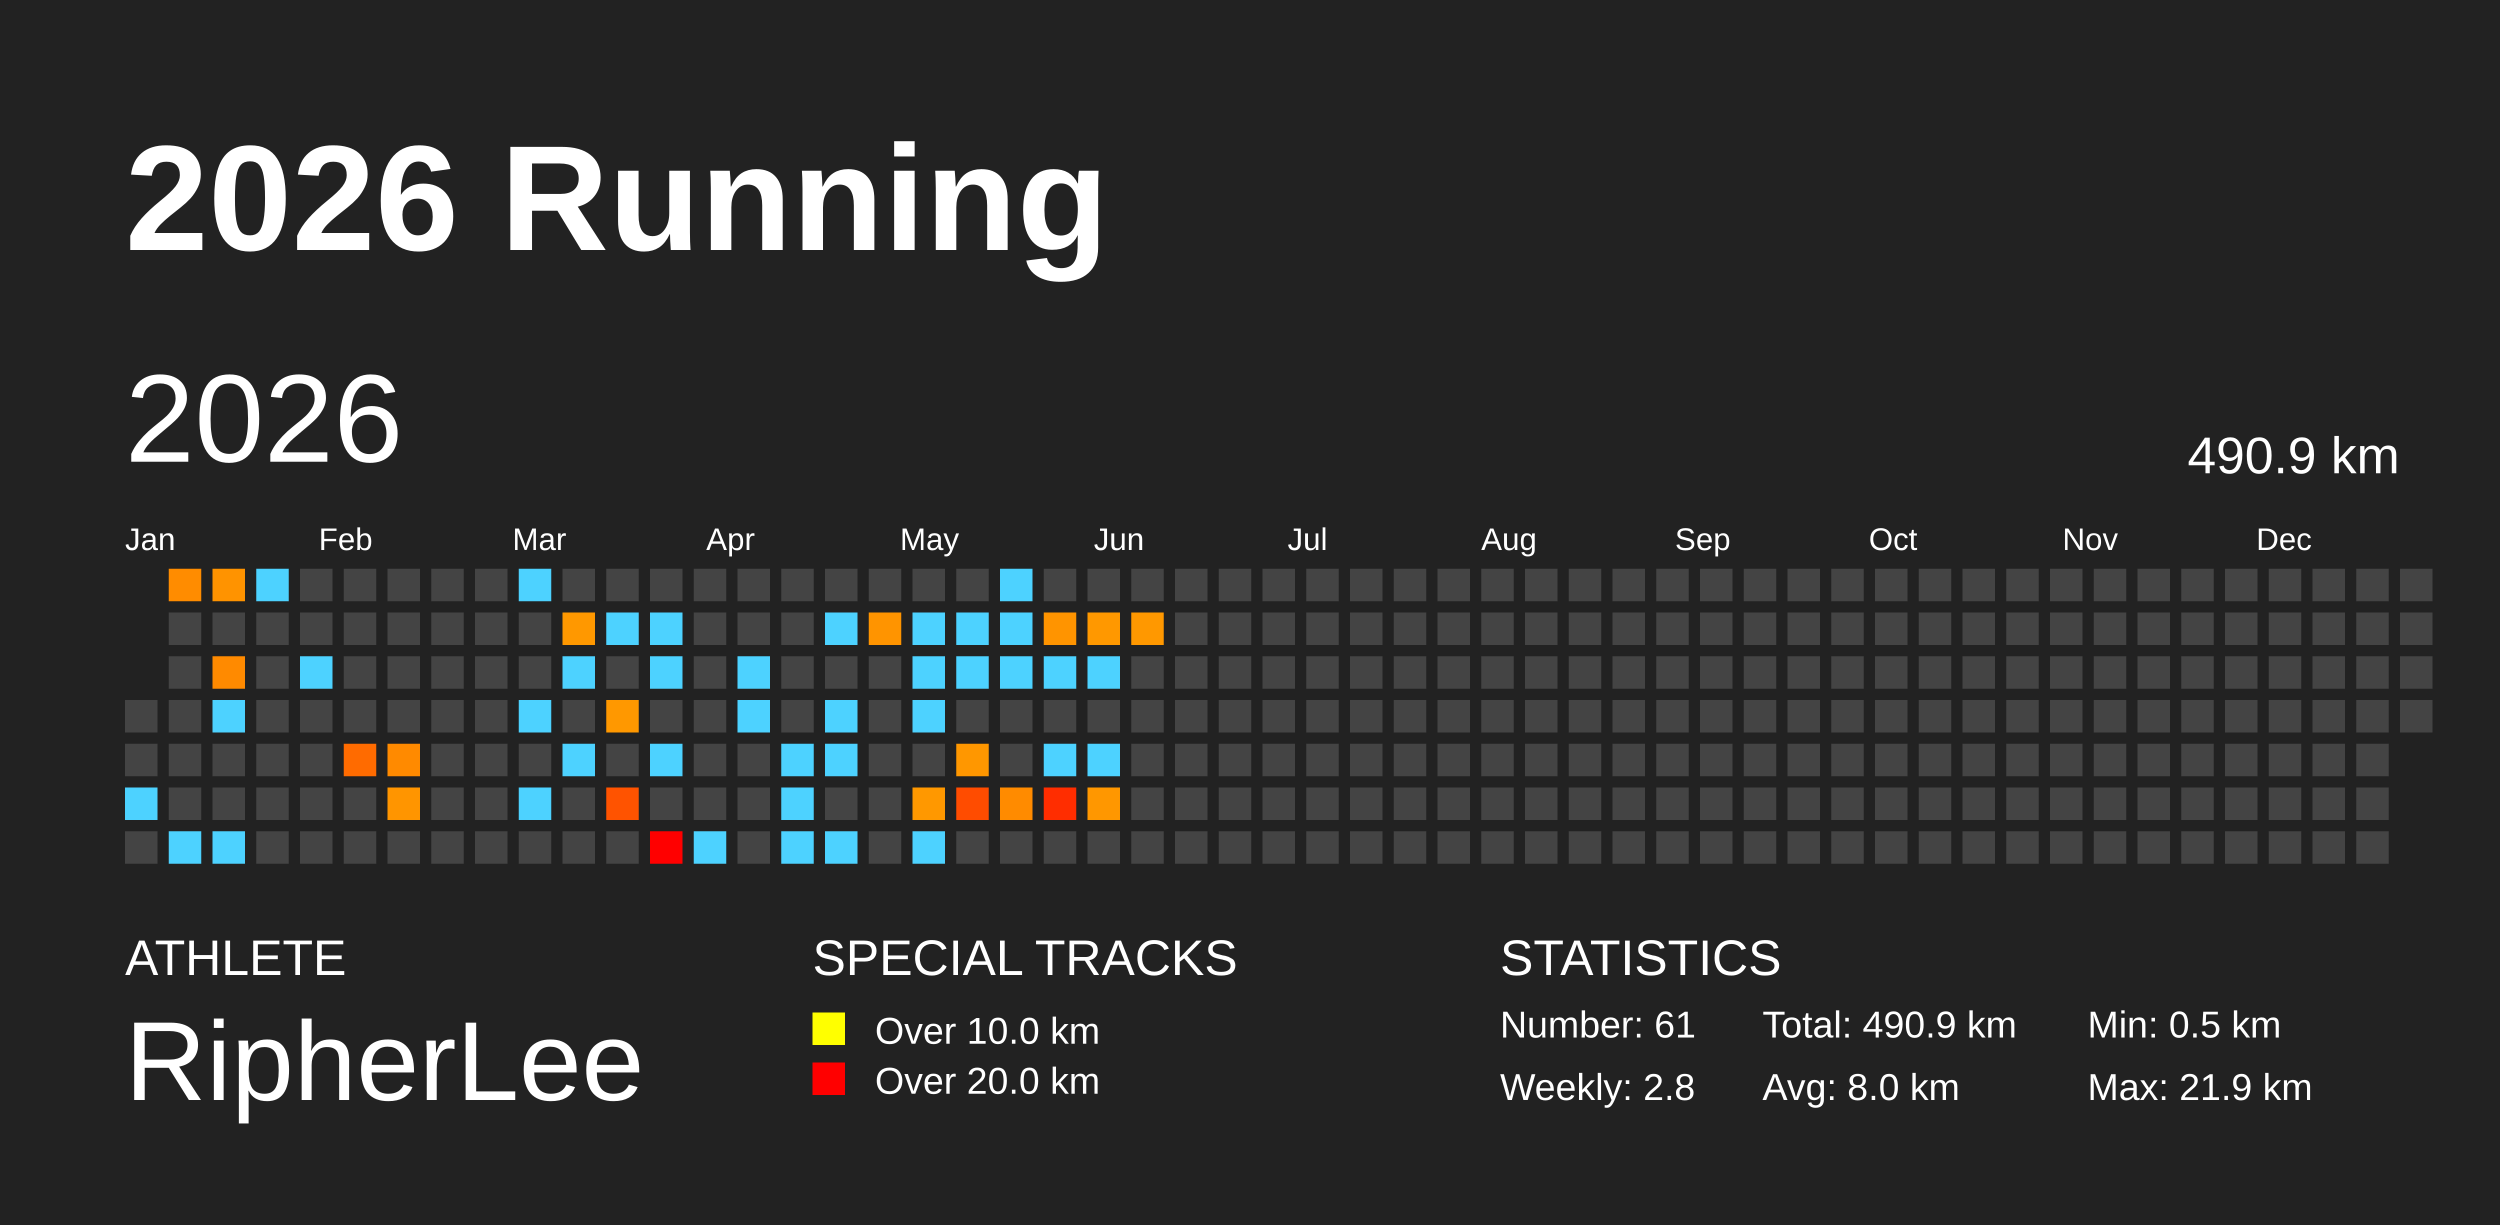
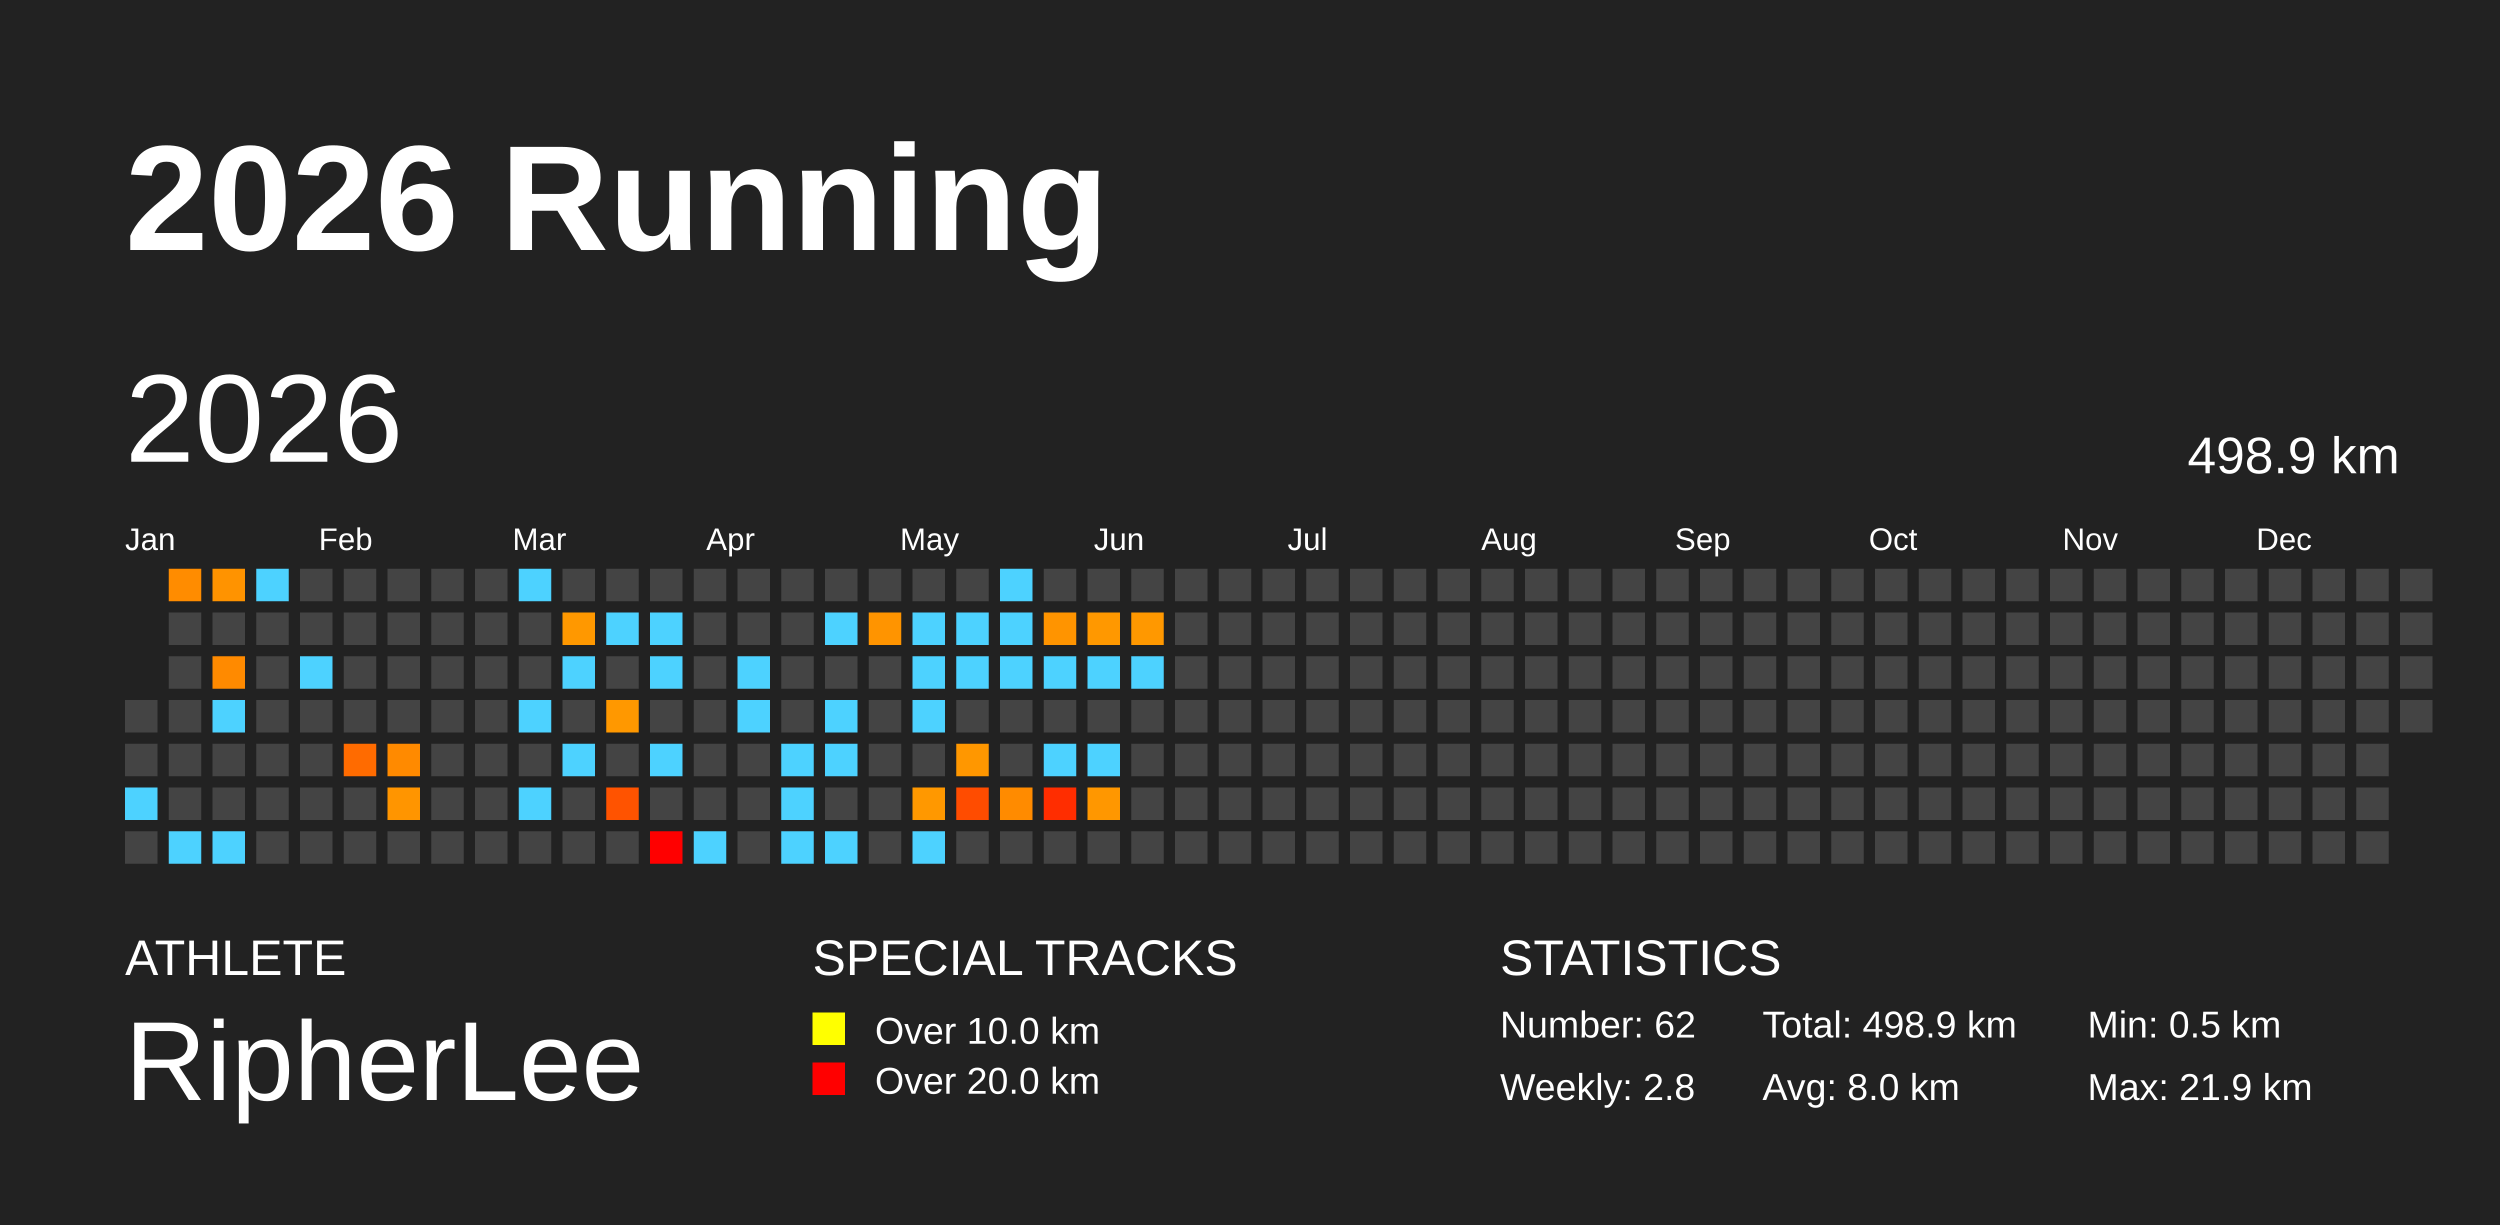
<svg xmlns="http://www.w3.org/2000/svg" baseProfile="full" height="98mm" version="1.1" viewBox="0,0,200,98" width="200mm">
  <defs />
  <rect fill="#222222" height="98" width="200" x="0" y="0" />
  <text fill="#FFFFFF" style="font-size:12px; font-family:Arial; font-weight:bold;" x="10" y="20">2026 Running</text>
  <text fill="#FFFFFF" style="font-size:4px; font-family:Arial" x="10" y="78">ATHLETE</text>
  <text fill="#FFFFFF" style="font-size:9px; font-family:Arial" x="10" y="88">RipherLee</text>
  <text fill="#FFFFFF" style="font-size:4px; font-family:Arial" x="65" y="78">SPECIAL TRACKS</text>
  <rect fill="yellow" height="2.6" width="2.6" x="65" y="81" />
  <text fill="#FFFFFF" style="font-size:3px; font-family:Arial" x="70" y="83.5">Over 10.0 km</text>
  <rect fill="red" height="2.6" width="2.6" x="65" y="85" />
  <text fill="#FFFFFF" style="font-size:3px; font-family:Arial" x="70" y="87.5">Over 20.0 km</text>
  <text fill="#FFFFFF" style="font-size:4px; font-family:Arial" x="120" y="78">STATISTICS</text>
-   <text fill="#FFFFFF" style="font-size:3px; font-family:Arial" x="120" y="83">Number: 61</text>
+   <text fill="#FFFFFF" style="font-size:3px; font-family:Arial" x="120" y="83">Number: 62</text>
  <text fill="#FFFFFF" style="font-size:3px; font-family:Arial" x="120" y="88">Weekly: 2.8</text>
-   <text fill="#FFFFFF" style="font-size:3px; font-family:Arial" x="141" y="83">Total: 490.9 km</text>
+   <text fill="#FFFFFF" style="font-size:3px; font-family:Arial" x="141" y="83">Total: 498.9 km</text>
  <text fill="#FFFFFF" style="font-size:3px; font-family:Arial" x="141" y="88">Avg: 8.0 km</text>
  <text fill="#FFFFFF" style="font-size:3px; font-family:Arial" x="167" y="83">Min: 0.5 km</text>
  <text fill="#FFFFFF" style="font-size:3px; font-family:Arial" x="167" y="88">Max: 21.9 km</text>
  <text dominant-baseline="hanging" fill="#FFFFFF" style="font-size:10.0px; font-family:Arial;" x="10" y="30">2026</text>
-   <text dominant-baseline="hanging" fill="#FFFFFF" style="font-size:4.125px; font-family:Arial;" x="175" y="35">490.9 km</text>
+   <text dominant-baseline="hanging" fill="#FFFFFF" style="font-size:4.125px; font-family:Arial;" x="175" y="35">498.9 km</text>
  <text fill="#FFFFFF" style="font-size:2.5px; font-family:Arial" x="10.0" y="44">Jan</text>
  <text fill="#FFFFFF" style="font-size:2.5px; font-family:Arial" x="25.5" y="44">Feb</text>
  <text fill="#FFFFFF" style="font-size:2.5px; font-family:Arial" x="41.0" y="44">Mar</text>
  <text fill="#FFFFFF" style="font-size:2.5px; font-family:Arial" x="56.5" y="44">Apr</text>
  <text fill="#FFFFFF" style="font-size:2.5px; font-family:Arial" x="72.0" y="44">May</text>
  <text fill="#FFFFFF" style="font-size:2.5px; font-family:Arial" x="87.5" y="44">Jun</text>
  <text fill="#FFFFFF" style="font-size:2.5px; font-family:Arial" x="103.0" y="44">Jul</text>
  <text fill="#FFFFFF" style="font-size:2.5px; font-family:Arial" x="118.5" y="44">Aug</text>
  <text fill="#FFFFFF" style="font-size:2.5px; font-family:Arial" x="134.0" y="44">Sep</text>
  <text fill="#FFFFFF" style="font-size:2.5px; font-family:Arial" x="149.5" y="44">Oct</text>
  <text fill="#FFFFFF" style="font-size:2.5px; font-family:Arial" x="165.0" y="44">Nov</text>
  <text fill="#FFFFFF" style="font-size:2.5px; font-family:Arial" x="180.5" y="44">Dec</text>
  <rect fill="#444444" height="2.6" width="2.6" x="10.0" y="56.0" />
  <rect fill="#444444" height="2.6" width="2.6" x="10.0" y="59.5" />
  <rect fill="#4dd2ff" height="2.6" width="2.6" x="10.0" y="63.0" />
  <rect fill="#444444" height="2.6" width="2.6" x="10.0" y="66.5" />
  <rect fill="#ff8c00" height="2.6" width="2.6" x="13.5" y="45.5" />
  <rect fill="#444444" height="2.6" width="2.6" x="13.5" y="49.0" />
  <rect fill="#444444" height="2.6" width="2.6" x="13.5" y="52.5" />
  <rect fill="#444444" height="2.6" width="2.6" x="13.5" y="56.0" />
  <rect fill="#444444" height="2.6" width="2.6" x="13.5" y="59.5" />
  <rect fill="#444444" height="2.6" width="2.6" x="13.5" y="63.0" />
  <rect fill="#4dd2ff" height="2.6" width="2.6" x="13.5" y="66.5" />
  <rect fill="#ff9300" height="2.6" width="2.6" x="17.0" y="45.5" />
  <rect fill="#444444" height="2.6" width="2.6" x="17.0" y="49.0" />
  <rect fill="#ff8a00" height="2.6" width="2.6" x="17.0" y="52.5" />
  <rect fill="#4dd2ff" height="2.6" width="2.6" x="17.0" y="56.0" />
  <rect fill="#444444" height="2.6" width="2.6" x="17.0" y="59.5" />
  <rect fill="#444444" height="2.6" width="2.6" x="17.0" y="63.0" />
  <rect fill="#4dd2ff" height="2.6" width="2.6" x="17.0" y="66.5" />
  <rect fill="#4dd2ff" height="2.6" width="2.6" x="20.5" y="45.5" />
  <rect fill="#444444" height="2.6" width="2.6" x="20.5" y="49.0" />
  <rect fill="#444444" height="2.6" width="2.6" x="20.5" y="52.5" />
  <rect fill="#444444" height="2.6" width="2.6" x="20.5" y="56.0" />
  <rect fill="#444444" height="2.6" width="2.6" x="20.5" y="59.5" />
  <rect fill="#444444" height="2.6" width="2.6" x="20.5" y="63.0" />
  <rect fill="#444444" height="2.6" width="2.6" x="20.5" y="66.5" />
  <rect fill="#444444" height="2.6" width="2.6" x="24.0" y="45.5" />
  <rect fill="#444444" height="2.6" width="2.6" x="24.0" y="49.0" />
  <rect fill="#4dd2ff" height="2.6" width="2.6" x="24.0" y="52.5" />
  <rect fill="#444444" height="2.6" width="2.6" x="24.0" y="56.0" />
  <rect fill="#444444" height="2.6" width="2.6" x="24.0" y="59.5" />
  <rect fill="#444444" height="2.6" width="2.6" x="24.0" y="63.0" />
  <rect fill="#444444" height="2.6" width="2.6" x="24.0" y="66.5" />
  <rect fill="#444444" height="2.6" width="2.6" x="27.5" y="45.5" />
  <rect fill="#444444" height="2.6" width="2.6" x="27.5" y="49.0" />
  <rect fill="#444444" height="2.6" width="2.6" x="27.5" y="52.5" />
  <rect fill="#444444" height="2.6" width="2.6" x="27.5" y="56.0" />
  <rect fill="#ff6b00" height="2.6" width="2.6" x="27.5" y="59.5" />
  <rect fill="#444444" height="2.6" width="2.6" x="27.5" y="63.0" />
  <rect fill="#444444" height="2.6" width="2.6" x="27.5" y="66.5" />
  <rect fill="#444444" height="2.6" width="2.6" x="31.0" y="45.5" />
  <rect fill="#444444" height="2.6" width="2.6" x="31.0" y="49.0" />
  <rect fill="#444444" height="2.6" width="2.6" x="31.0" y="52.5" />
  <rect fill="#444444" height="2.6" width="2.6" x="31.0" y="56.0" />
  <rect fill="#ff8a00" height="2.6" width="2.6" x="31.0" y="59.5" />
  <rect fill="#ff9500" height="2.6" width="2.6" x="31.0" y="63.0" />
  <rect fill="#444444" height="2.6" width="2.6" x="31.0" y="66.5" />
  <rect fill="#444444" height="2.6" width="2.6" x="34.5" y="45.5" />
  <rect fill="#444444" height="2.6" width="2.6" x="34.5" y="49.0" />
  <rect fill="#444444" height="2.6" width="2.6" x="34.5" y="52.5" />
  <rect fill="#444444" height="2.6" width="2.6" x="34.5" y="56.0" />
  <rect fill="#444444" height="2.6" width="2.6" x="34.5" y="59.5" />
  <rect fill="#444444" height="2.6" width="2.6" x="34.5" y="63.0" />
  <rect fill="#444444" height="2.6" width="2.6" x="34.5" y="66.5" />
  <rect fill="#444444" height="2.6" width="2.6" x="38.0" y="45.5" />
  <rect fill="#444444" height="2.6" width="2.6" x="38.0" y="49.0" />
  <rect fill="#444444" height="2.6" width="2.6" x="38.0" y="52.5" />
  <rect fill="#444444" height="2.6" width="2.6" x="38.0" y="56.0" />
  <rect fill="#444444" height="2.6" width="2.6" x="38.0" y="59.5" />
  <rect fill="#444444" height="2.6" width="2.6" x="38.0" y="63.0" />
  <rect fill="#444444" height="2.6" width="2.6" x="38.0" y="66.5" />
  <rect fill="#4dd2ff" height="2.6" width="2.6" x="41.5" y="45.5" />
  <rect fill="#444444" height="2.6" width="2.6" x="41.5" y="49.0" />
  <rect fill="#444444" height="2.6" width="2.6" x="41.5" y="52.5" />
  <rect fill="#4dd2ff" height="2.6" width="2.6" x="41.5" y="56.0" />
  <rect fill="#444444" height="2.6" width="2.6" x="41.5" y="59.5" />
  <rect fill="#4dd2ff" height="2.6" width="2.6" x="41.5" y="63.0" />
  <rect fill="#444444" height="2.6" width="2.6" x="41.5" y="66.5" />
  <rect fill="#444444" height="2.6" width="2.6" x="45.0" y="45.5" />
  <rect fill="#ff9800" height="2.6" width="2.6" x="45.0" y="49.0" />
  <rect fill="#4dd2ff" height="2.6" width="2.6" x="45.0" y="52.5" />
  <rect fill="#444444" height="2.6" width="2.6" x="45.0" y="56.0" />
  <rect fill="#4dd2ff" height="2.6" width="2.6" x="45.0" y="59.5" />
  <rect fill="#444444" height="2.6" width="2.6" x="45.0" y="63.0" />
  <rect fill="#444444" height="2.6" width="2.6" x="45.0" y="66.5" />
  <rect fill="#444444" height="2.6" width="2.6" x="48.5" y="45.5" />
  <rect fill="#4dd2ff" height="2.6" width="2.6" x="48.5" y="49.0" />
  <rect fill="#444444" height="2.6" width="2.6" x="48.5" y="52.5" />
  <rect fill="#ff9800" height="2.6" width="2.6" x="48.5" y="56.0" />
  <rect fill="#444444" height="2.6" width="2.6" x="48.5" y="59.5" />
  <rect fill="#ff5300" height="2.6" width="2.6" x="48.5" y="63.0" />
  <rect fill="#444444" height="2.6" width="2.6" x="48.5" y="66.5" />
  <rect fill="#444444" height="2.6" width="2.6" x="52.0" y="45.5" />
  <rect fill="#4dd2ff" height="2.6" width="2.6" x="52.0" y="49.0" />
  <rect fill="#4dd2ff" height="2.6" width="2.6" x="52.0" y="52.5" />
  <rect fill="#444444" height="2.6" width="2.6" x="52.0" y="56.0" />
  <rect fill="#4dd2ff" height="2.6" width="2.6" x="52.0" y="59.5" />
  <rect fill="#444444" height="2.6" width="2.6" x="52.0" y="63.0" />
  <rect fill="red" height="2.6" width="2.6" x="52.0" y="66.5" />
  <rect fill="#444444" height="2.6" width="2.6" x="55.5" y="45.5" />
  <rect fill="#444444" height="2.6" width="2.6" x="55.5" y="49.0" />
  <rect fill="#444444" height="2.6" width="2.6" x="55.5" y="52.5" />
  <rect fill="#444444" height="2.6" width="2.6" x="55.5" y="56.0" />
  <rect fill="#444444" height="2.6" width="2.6" x="55.5" y="59.5" />
  <rect fill="#444444" height="2.6" width="2.6" x="55.5" y="63.0" />
  <rect fill="#4dd2ff" height="2.6" width="2.6" x="55.5" y="66.5" />
  <rect fill="#444444" height="2.6" width="2.6" x="59.0" y="45.5" />
  <rect fill="#444444" height="2.6" width="2.6" x="59.0" y="49.0" />
  <rect fill="#4dd2ff" height="2.6" width="2.6" x="59.0" y="52.5" />
  <rect fill="#4dd2ff" height="2.6" width="2.6" x="59.0" y="56.0" />
  <rect fill="#444444" height="2.6" width="2.6" x="59.0" y="59.5" />
  <rect fill="#444444" height="2.6" width="2.6" x="59.0" y="63.0" />
  <rect fill="#444444" height="2.6" width="2.6" x="59.0" y="66.5" />
  <rect fill="#444444" height="2.6" width="2.6" x="62.5" y="45.5" />
  <rect fill="#444444" height="2.6" width="2.6" x="62.5" y="49.0" />
  <rect fill="#444444" height="2.6" width="2.6" x="62.5" y="52.5" />
  <rect fill="#444444" height="2.6" width="2.6" x="62.5" y="56.0" />
  <rect fill="#4dd2ff" height="2.6" width="2.6" x="62.5" y="59.5" />
  <rect fill="#4dd2ff" height="2.6" width="2.6" x="62.5" y="63.0" />
  <rect fill="#4dd2ff" height="2.6" width="2.6" x="62.5" y="66.5" />
  <rect fill="#444444" height="2.6" width="2.6" x="66.0" y="45.5" />
  <rect fill="#4dd2ff" height="2.6" width="2.6" x="66.0" y="49.0" />
  <rect fill="#444444" height="2.6" width="2.6" x="66.0" y="52.5" />
  <rect fill="#4dd2ff" height="2.6" width="2.6" x="66.0" y="56.0" />
  <rect fill="#4dd2ff" height="2.6" width="2.6" x="66.0" y="59.5" />
  <rect fill="#444444" height="2.6" width="2.6" x="66.0" y="63.0" />
  <rect fill="#4dd2ff" height="2.6" width="2.6" x="66.0" y="66.5" />
  <rect fill="#444444" height="2.6" width="2.6" x="69.5" y="45.5" />
  <rect fill="#ff9400" height="2.6" width="2.6" x="69.5" y="49.0" />
  <rect fill="#444444" height="2.6" width="2.6" x="69.5" y="52.5" />
  <rect fill="#444444" height="2.6" width="2.6" x="69.5" y="56.0" />
  <rect fill="#444444" height="2.6" width="2.6" x="69.5" y="59.5" />
  <rect fill="#444444" height="2.6" width="2.6" x="69.5" y="63.0" />
  <rect fill="#444444" height="2.6" width="2.6" x="69.5" y="66.5" />
  <rect fill="#444444" height="2.6" width="2.6" x="73.0" y="45.5" />
  <rect fill="#4dd2ff" height="2.6" width="2.6" x="73.0" y="49.0" />
  <rect fill="#4dd2ff" height="2.6" width="2.6" x="73.0" y="52.5" />
  <rect fill="#4dd2ff" height="2.6" width="2.6" x="73.0" y="56.0" />
  <rect fill="#444444" height="2.6" width="2.6" x="73.0" y="59.5" />
  <rect fill="#ff9800" height="2.6" width="2.6" x="73.0" y="63.0" />
  <rect fill="#4dd2ff" height="2.6" width="2.6" x="73.0" y="66.5" />
  <rect fill="#444444" height="2.6" width="2.6" x="76.5" y="45.5" />
  <rect fill="#4dd2ff" height="2.6" width="2.6" x="76.5" y="49.0" />
  <rect fill="#4dd2ff" height="2.6" width="2.6" x="76.5" y="52.5" />
  <rect fill="#444444" height="2.6" width="2.6" x="76.5" y="56.0" />
  <rect fill="#ff9700" height="2.6" width="2.6" x="76.5" y="59.5" />
  <rect fill="#ff4c00" height="2.6" width="2.6" x="76.5" y="63.0" />
  <rect fill="#444444" height="2.6" width="2.6" x="76.5" y="66.5" />
  <rect fill="#4dd2ff" height="2.6" width="2.6" x="80.0" y="45.5" />
  <rect fill="#4dd2ff" height="2.6" width="2.6" x="80.0" y="49.0" />
  <rect fill="#4dd2ff" height="2.6" width="2.6" x="80.0" y="52.5" />
  <rect fill="#444444" height="2.6" width="2.6" x="80.0" y="56.0" />
  <rect fill="#444444" height="2.6" width="2.6" x="80.0" y="59.5" />
  <rect fill="#ff8b00" height="2.6" width="2.6" x="80.0" y="63.0" />
  <rect fill="#444444" height="2.6" width="2.6" x="80.0" y="66.5" />
  <rect fill="#444444" height="2.6" width="2.6" x="83.5" y="45.5" />
  <rect fill="#ff9400" height="2.6" width="2.6" x="83.5" y="49.0" />
  <rect fill="#4dd2ff" height="2.6" width="2.6" x="83.5" y="52.5" />
  <rect fill="#444444" height="2.6" width="2.6" x="83.5" y="56.0" />
  <rect fill="#4dd2ff" height="2.6" width="2.6" x="83.5" y="59.5" />
  <rect fill="#ff2d00" height="2.6" width="2.6" x="83.5" y="63.0" />
  <rect fill="#444444" height="2.6" width="2.6" x="83.5" y="66.5" />
  <rect fill="#444444" height="2.6" width="2.6" x="87.0" y="45.5" />
  <rect fill="#ff9800" height="2.6" width="2.6" x="87.0" y="49.0" />
  <rect fill="#4dd2ff" height="2.6" width="2.6" x="87.0" y="52.5" />
  <rect fill="#444444" height="2.6" width="2.6" x="87.0" y="56.0" />
  <rect fill="#4dd2ff" height="2.6" width="2.6" x="87.0" y="59.5" />
  <rect fill="#ff9700" height="2.6" width="2.6" x="87.0" y="63.0" />
  <rect fill="#444444" height="2.6" width="2.6" x="87.0" y="66.5" />
  <rect fill="#444444" height="2.6" width="2.6" x="90.5" y="45.5" />
  <rect fill="#ff9800" height="2.6" width="2.6" x="90.5" y="49.0" />
-   <rect fill="#444444" height="2.6" width="2.6" x="90.5" y="52.5" />
+   <rect fill="#4dd2ff" height="2.6" width="2.6" x="90.5" y="52.5" />
  <rect fill="#444444" height="2.6" width="2.6" x="90.5" y="56.0" />
  <rect fill="#444444" height="2.6" width="2.6" x="90.5" y="59.5" />
  <rect fill="#444444" height="2.6" width="2.6" x="90.5" y="63.0" />
  <rect fill="#444444" height="2.6" width="2.6" x="90.5" y="66.5" />
  <rect fill="#444444" height="2.6" width="2.6" x="94.0" y="45.5" />
  <rect fill="#444444" height="2.6" width="2.6" x="94.0" y="49.0" />
  <rect fill="#444444" height="2.6" width="2.6" x="94.0" y="52.5" />
  <rect fill="#444444" height="2.6" width="2.6" x="94.0" y="56.0" />
  <rect fill="#444444" height="2.6" width="2.6" x="94.0" y="59.5" />
  <rect fill="#444444" height="2.6" width="2.6" x="94.0" y="63.0" />
  <rect fill="#444444" height="2.6" width="2.6" x="94.0" y="66.5" />
  <rect fill="#444444" height="2.6" width="2.6" x="97.5" y="45.5" />
  <rect fill="#444444" height="2.6" width="2.6" x="97.5" y="49.0" />
  <rect fill="#444444" height="2.6" width="2.6" x="97.5" y="52.5" />
  <rect fill="#444444" height="2.6" width="2.6" x="97.5" y="56.0" />
  <rect fill="#444444" height="2.6" width="2.6" x="97.5" y="59.5" />
  <rect fill="#444444" height="2.6" width="2.6" x="97.5" y="63.0" />
  <rect fill="#444444" height="2.6" width="2.6" x="97.5" y="66.5" />
  <rect fill="#444444" height="2.6" width="2.6" x="101.0" y="45.5" />
  <rect fill="#444444" height="2.6" width="2.6" x="101.0" y="49.0" />
  <rect fill="#444444" height="2.6" width="2.6" x="101.0" y="52.5" />
  <rect fill="#444444" height="2.6" width="2.6" x="101.0" y="56.0" />
  <rect fill="#444444" height="2.6" width="2.6" x="101.0" y="59.5" />
  <rect fill="#444444" height="2.6" width="2.6" x="101.0" y="63.0" />
  <rect fill="#444444" height="2.6" width="2.6" x="101.0" y="66.5" />
  <rect fill="#444444" height="2.6" width="2.6" x="104.5" y="45.5" />
  <rect fill="#444444" height="2.6" width="2.6" x="104.5" y="49.0" />
  <rect fill="#444444" height="2.6" width="2.6" x="104.5" y="52.5" />
  <rect fill="#444444" height="2.6" width="2.6" x="104.5" y="56.0" />
  <rect fill="#444444" height="2.6" width="2.6" x="104.5" y="59.5" />
  <rect fill="#444444" height="2.6" width="2.6" x="104.5" y="63.0" />
  <rect fill="#444444" height="2.6" width="2.6" x="104.5" y="66.5" />
  <rect fill="#444444" height="2.6" width="2.6" x="108.0" y="45.5" />
  <rect fill="#444444" height="2.6" width="2.6" x="108.0" y="49.0" />
  <rect fill="#444444" height="2.6" width="2.6" x="108.0" y="52.5" />
  <rect fill="#444444" height="2.6" width="2.6" x="108.0" y="56.0" />
  <rect fill="#444444" height="2.6" width="2.6" x="108.0" y="59.5" />
  <rect fill="#444444" height="2.6" width="2.6" x="108.0" y="63.0" />
  <rect fill="#444444" height="2.6" width="2.6" x="108.0" y="66.5" />
  <rect fill="#444444" height="2.6" width="2.6" x="111.5" y="45.5" />
  <rect fill="#444444" height="2.6" width="2.6" x="111.5" y="49.0" />
  <rect fill="#444444" height="2.6" width="2.6" x="111.5" y="52.5" />
  <rect fill="#444444" height="2.6" width="2.6" x="111.5" y="56.0" />
  <rect fill="#444444" height="2.6" width="2.6" x="111.5" y="59.5" />
  <rect fill="#444444" height="2.6" width="2.6" x="111.5" y="63.0" />
  <rect fill="#444444" height="2.6" width="2.6" x="111.5" y="66.5" />
  <rect fill="#444444" height="2.6" width="2.6" x="115.0" y="45.5" />
  <rect fill="#444444" height="2.6" width="2.6" x="115.0" y="49.0" />
  <rect fill="#444444" height="2.6" width="2.6" x="115.0" y="52.5" />
  <rect fill="#444444" height="2.6" width="2.6" x="115.0" y="56.0" />
  <rect fill="#444444" height="2.6" width="2.6" x="115.0" y="59.5" />
  <rect fill="#444444" height="2.6" width="2.6" x="115.0" y="63.0" />
  <rect fill="#444444" height="2.6" width="2.6" x="115.0" y="66.5" />
  <rect fill="#444444" height="2.6" width="2.6" x="118.5" y="45.5" />
  <rect fill="#444444" height="2.6" width="2.6" x="118.5" y="49.0" />
  <rect fill="#444444" height="2.6" width="2.6" x="118.5" y="52.5" />
  <rect fill="#444444" height="2.6" width="2.6" x="118.5" y="56.0" />
  <rect fill="#444444" height="2.6" width="2.6" x="118.5" y="59.5" />
  <rect fill="#444444" height="2.6" width="2.6" x="118.5" y="63.0" />
  <rect fill="#444444" height="2.6" width="2.6" x="118.5" y="66.5" />
  <rect fill="#444444" height="2.6" width="2.6" x="122.0" y="45.5" />
  <rect fill="#444444" height="2.6" width="2.6" x="122.0" y="49.0" />
  <rect fill="#444444" height="2.6" width="2.6" x="122.0" y="52.5" />
  <rect fill="#444444" height="2.6" width="2.6" x="122.0" y="56.0" />
  <rect fill="#444444" height="2.6" width="2.6" x="122.0" y="59.5" />
  <rect fill="#444444" height="2.6" width="2.6" x="122.0" y="63.0" />
  <rect fill="#444444" height="2.6" width="2.6" x="122.0" y="66.5" />
  <rect fill="#444444" height="2.6" width="2.6" x="125.5" y="45.5" />
  <rect fill="#444444" height="2.6" width="2.6" x="125.5" y="49.0" />
  <rect fill="#444444" height="2.6" width="2.6" x="125.5" y="52.5" />
  <rect fill="#444444" height="2.6" width="2.6" x="125.5" y="56.0" />
  <rect fill="#444444" height="2.6" width="2.6" x="125.5" y="59.5" />
  <rect fill="#444444" height="2.6" width="2.6" x="125.5" y="63.0" />
  <rect fill="#444444" height="2.6" width="2.6" x="125.5" y="66.5" />
  <rect fill="#444444" height="2.6" width="2.6" x="129.0" y="45.5" />
  <rect fill="#444444" height="2.6" width="2.6" x="129.0" y="49.0" />
  <rect fill="#444444" height="2.6" width="2.6" x="129.0" y="52.5" />
  <rect fill="#444444" height="2.6" width="2.6" x="129.0" y="56.0" />
  <rect fill="#444444" height="2.6" width="2.6" x="129.0" y="59.5" />
  <rect fill="#444444" height="2.6" width="2.6" x="129.0" y="63.0" />
  <rect fill="#444444" height="2.6" width="2.6" x="129.0" y="66.5" />
  <rect fill="#444444" height="2.6" width="2.6" x="132.5" y="45.5" />
  <rect fill="#444444" height="2.6" width="2.6" x="132.5" y="49.0" />
  <rect fill="#444444" height="2.6" width="2.6" x="132.5" y="52.5" />
  <rect fill="#444444" height="2.6" width="2.6" x="132.5" y="56.0" />
  <rect fill="#444444" height="2.6" width="2.6" x="132.5" y="59.5" />
  <rect fill="#444444" height="2.6" width="2.6" x="132.5" y="63.0" />
  <rect fill="#444444" height="2.6" width="2.6" x="132.5" y="66.5" />
  <rect fill="#444444" height="2.6" width="2.6" x="136.0" y="45.5" />
  <rect fill="#444444" height="2.6" width="2.6" x="136.0" y="49.0" />
  <rect fill="#444444" height="2.6" width="2.6" x="136.0" y="52.5" />
  <rect fill="#444444" height="2.6" width="2.6" x="136.0" y="56.0" />
  <rect fill="#444444" height="2.6" width="2.6" x="136.0" y="59.5" />
  <rect fill="#444444" height="2.6" width="2.6" x="136.0" y="63.0" />
  <rect fill="#444444" height="2.6" width="2.6" x="136.0" y="66.5" />
  <rect fill="#444444" height="2.6" width="2.6" x="139.5" y="45.5" />
  <rect fill="#444444" height="2.6" width="2.6" x="139.5" y="49.0" />
  <rect fill="#444444" height="2.6" width="2.6" x="139.5" y="52.5" />
  <rect fill="#444444" height="2.6" width="2.6" x="139.5" y="56.0" />
  <rect fill="#444444" height="2.6" width="2.6" x="139.5" y="59.5" />
  <rect fill="#444444" height="2.6" width="2.6" x="139.5" y="63.0" />
  <rect fill="#444444" height="2.6" width="2.6" x="139.5" y="66.5" />
  <rect fill="#444444" height="2.6" width="2.6" x="143.0" y="45.5" />
  <rect fill="#444444" height="2.6" width="2.6" x="143.0" y="49.0" />
  <rect fill="#444444" height="2.6" width="2.6" x="143.0" y="52.5" />
  <rect fill="#444444" height="2.6" width="2.6" x="143.0" y="56.0" />
  <rect fill="#444444" height="2.6" width="2.6" x="143.0" y="59.5" />
  <rect fill="#444444" height="2.6" width="2.6" x="143.0" y="63.0" />
  <rect fill="#444444" height="2.6" width="2.6" x="143.0" y="66.5" />
  <rect fill="#444444" height="2.6" width="2.6" x="146.5" y="45.5" />
  <rect fill="#444444" height="2.6" width="2.6" x="146.5" y="49.0" />
  <rect fill="#444444" height="2.6" width="2.6" x="146.5" y="52.5" />
  <rect fill="#444444" height="2.6" width="2.6" x="146.5" y="56.0" />
  <rect fill="#444444" height="2.6" width="2.6" x="146.5" y="59.5" />
  <rect fill="#444444" height="2.6" width="2.6" x="146.5" y="63.0" />
  <rect fill="#444444" height="2.6" width="2.6" x="146.5" y="66.5" />
  <rect fill="#444444" height="2.6" width="2.6" x="150.0" y="45.5" />
  <rect fill="#444444" height="2.6" width="2.6" x="150.0" y="49.0" />
  <rect fill="#444444" height="2.6" width="2.6" x="150.0" y="52.5" />
  <rect fill="#444444" height="2.6" width="2.6" x="150.0" y="56.0" />
  <rect fill="#444444" height="2.6" width="2.6" x="150.0" y="59.5" />
  <rect fill="#444444" height="2.6" width="2.6" x="150.0" y="63.0" />
  <rect fill="#444444" height="2.6" width="2.6" x="150.0" y="66.5" />
  <rect fill="#444444" height="2.6" width="2.6" x="153.5" y="45.5" />
  <rect fill="#444444" height="2.6" width="2.6" x="153.5" y="49.0" />
  <rect fill="#444444" height="2.6" width="2.6" x="153.5" y="52.5" />
  <rect fill="#444444" height="2.6" width="2.6" x="153.5" y="56.0" />
  <rect fill="#444444" height="2.6" width="2.6" x="153.5" y="59.5" />
  <rect fill="#444444" height="2.6" width="2.6" x="153.5" y="63.0" />
  <rect fill="#444444" height="2.6" width="2.6" x="153.5" y="66.5" />
  <rect fill="#444444" height="2.6" width="2.6" x="157.0" y="45.5" />
  <rect fill="#444444" height="2.6" width="2.6" x="157.0" y="49.0" />
  <rect fill="#444444" height="2.6" width="2.6" x="157.0" y="52.5" />
  <rect fill="#444444" height="2.6" width="2.6" x="157.0" y="56.0" />
  <rect fill="#444444" height="2.6" width="2.6" x="157.0" y="59.5" />
  <rect fill="#444444" height="2.6" width="2.6" x="157.0" y="63.0" />
  <rect fill="#444444" height="2.6" width="2.6" x="157.0" y="66.5" />
  <rect fill="#444444" height="2.6" width="2.6" x="160.5" y="45.5" />
  <rect fill="#444444" height="2.6" width="2.6" x="160.5" y="49.0" />
  <rect fill="#444444" height="2.6" width="2.6" x="160.5" y="52.5" />
  <rect fill="#444444" height="2.6" width="2.6" x="160.5" y="56.0" />
  <rect fill="#444444" height="2.6" width="2.6" x="160.5" y="59.5" />
  <rect fill="#444444" height="2.6" width="2.6" x="160.5" y="63.0" />
  <rect fill="#444444" height="2.6" width="2.6" x="160.5" y="66.5" />
  <rect fill="#444444" height="2.6" width="2.6" x="164.0" y="45.5" />
  <rect fill="#444444" height="2.6" width="2.6" x="164.0" y="49.0" />
  <rect fill="#444444" height="2.6" width="2.6" x="164.0" y="52.5" />
  <rect fill="#444444" height="2.6" width="2.6" x="164.0" y="56.0" />
  <rect fill="#444444" height="2.6" width="2.6" x="164.0" y="59.5" />
  <rect fill="#444444" height="2.6" width="2.6" x="164.0" y="63.0" />
  <rect fill="#444444" height="2.6" width="2.6" x="164.0" y="66.5" />
  <rect fill="#444444" height="2.6" width="2.6" x="167.5" y="45.5" />
  <rect fill="#444444" height="2.6" width="2.6" x="167.5" y="49.0" />
  <rect fill="#444444" height="2.6" width="2.6" x="167.5" y="52.5" />
  <rect fill="#444444" height="2.6" width="2.6" x="167.5" y="56.0" />
  <rect fill="#444444" height="2.6" width="2.6" x="167.5" y="59.5" />
  <rect fill="#444444" height="2.6" width="2.6" x="167.5" y="63.0" />
  <rect fill="#444444" height="2.6" width="2.6" x="167.5" y="66.5" />
  <rect fill="#444444" height="2.6" width="2.6" x="171.0" y="45.5" />
  <rect fill="#444444" height="2.6" width="2.6" x="171.0" y="49.0" />
  <rect fill="#444444" height="2.6" width="2.6" x="171.0" y="52.5" />
  <rect fill="#444444" height="2.6" width="2.6" x="171.0" y="56.0" />
  <rect fill="#444444" height="2.6" width="2.6" x="171.0" y="59.5" />
  <rect fill="#444444" height="2.6" width="2.6" x="171.0" y="63.0" />
  <rect fill="#444444" height="2.6" width="2.6" x="171.0" y="66.5" />
  <rect fill="#444444" height="2.6" width="2.6" x="174.5" y="45.5" />
  <rect fill="#444444" height="2.6" width="2.6" x="174.5" y="49.0" />
  <rect fill="#444444" height="2.6" width="2.6" x="174.5" y="52.5" />
  <rect fill="#444444" height="2.6" width="2.6" x="174.5" y="56.0" />
  <rect fill="#444444" height="2.6" width="2.6" x="174.5" y="59.5" />
  <rect fill="#444444" height="2.6" width="2.6" x="174.5" y="63.0" />
  <rect fill="#444444" height="2.6" width="2.6" x="174.5" y="66.5" />
  <rect fill="#444444" height="2.6" width="2.6" x="178.0" y="45.5" />
  <rect fill="#444444" height="2.6" width="2.6" x="178.0" y="49.0" />
  <rect fill="#444444" height="2.6" width="2.6" x="178.0" y="52.5" />
  <rect fill="#444444" height="2.6" width="2.6" x="178.0" y="56.0" />
  <rect fill="#444444" height="2.6" width="2.6" x="178.0" y="59.5" />
  <rect fill="#444444" height="2.6" width="2.6" x="178.0" y="63.0" />
  <rect fill="#444444" height="2.6" width="2.6" x="178.0" y="66.5" />
  <rect fill="#444444" height="2.6" width="2.6" x="181.5" y="45.5" />
  <rect fill="#444444" height="2.6" width="2.6" x="181.5" y="49.0" />
  <rect fill="#444444" height="2.6" width="2.6" x="181.5" y="52.5" />
  <rect fill="#444444" height="2.6" width="2.6" x="181.5" y="56.0" />
  <rect fill="#444444" height="2.6" width="2.6" x="181.5" y="59.5" />
  <rect fill="#444444" height="2.6" width="2.6" x="181.5" y="63.0" />
  <rect fill="#444444" height="2.6" width="2.6" x="181.5" y="66.5" />
  <rect fill="#444444" height="2.6" width="2.6" x="185.0" y="45.5" />
  <rect fill="#444444" height="2.6" width="2.6" x="185.0" y="49.0" />
  <rect fill="#444444" height="2.6" width="2.6" x="185.0" y="52.5" />
  <rect fill="#444444" height="2.6" width="2.6" x="185.0" y="56.0" />
  <rect fill="#444444" height="2.6" width="2.6" x="185.0" y="59.5" />
  <rect fill="#444444" height="2.6" width="2.6" x="185.0" y="63.0" />
  <rect fill="#444444" height="2.6" width="2.6" x="185.0" y="66.5" />
  <rect fill="#444444" height="2.6" width="2.6" x="188.5" y="45.5" />
  <rect fill="#444444" height="2.6" width="2.6" x="188.5" y="49.0" />
  <rect fill="#444444" height="2.6" width="2.6" x="188.5" y="52.5" />
  <rect fill="#444444" height="2.6" width="2.6" x="188.5" y="56.0" />
  <rect fill="#444444" height="2.6" width="2.6" x="188.5" y="59.5" />
  <rect fill="#444444" height="2.6" width="2.6" x="188.5" y="63.0" />
  <rect fill="#444444" height="2.6" width="2.6" x="188.5" y="66.5" />
  <rect fill="#444444" height="2.6" width="2.6" x="192.0" y="45.5" />
  <rect fill="#444444" height="2.6" width="2.6" x="192.0" y="49.0" />
  <rect fill="#444444" height="2.6" width="2.6" x="192.0" y="52.5" />
  <rect fill="#444444" height="2.6" width="2.6" x="192.0" y="56.0" />
</svg>
